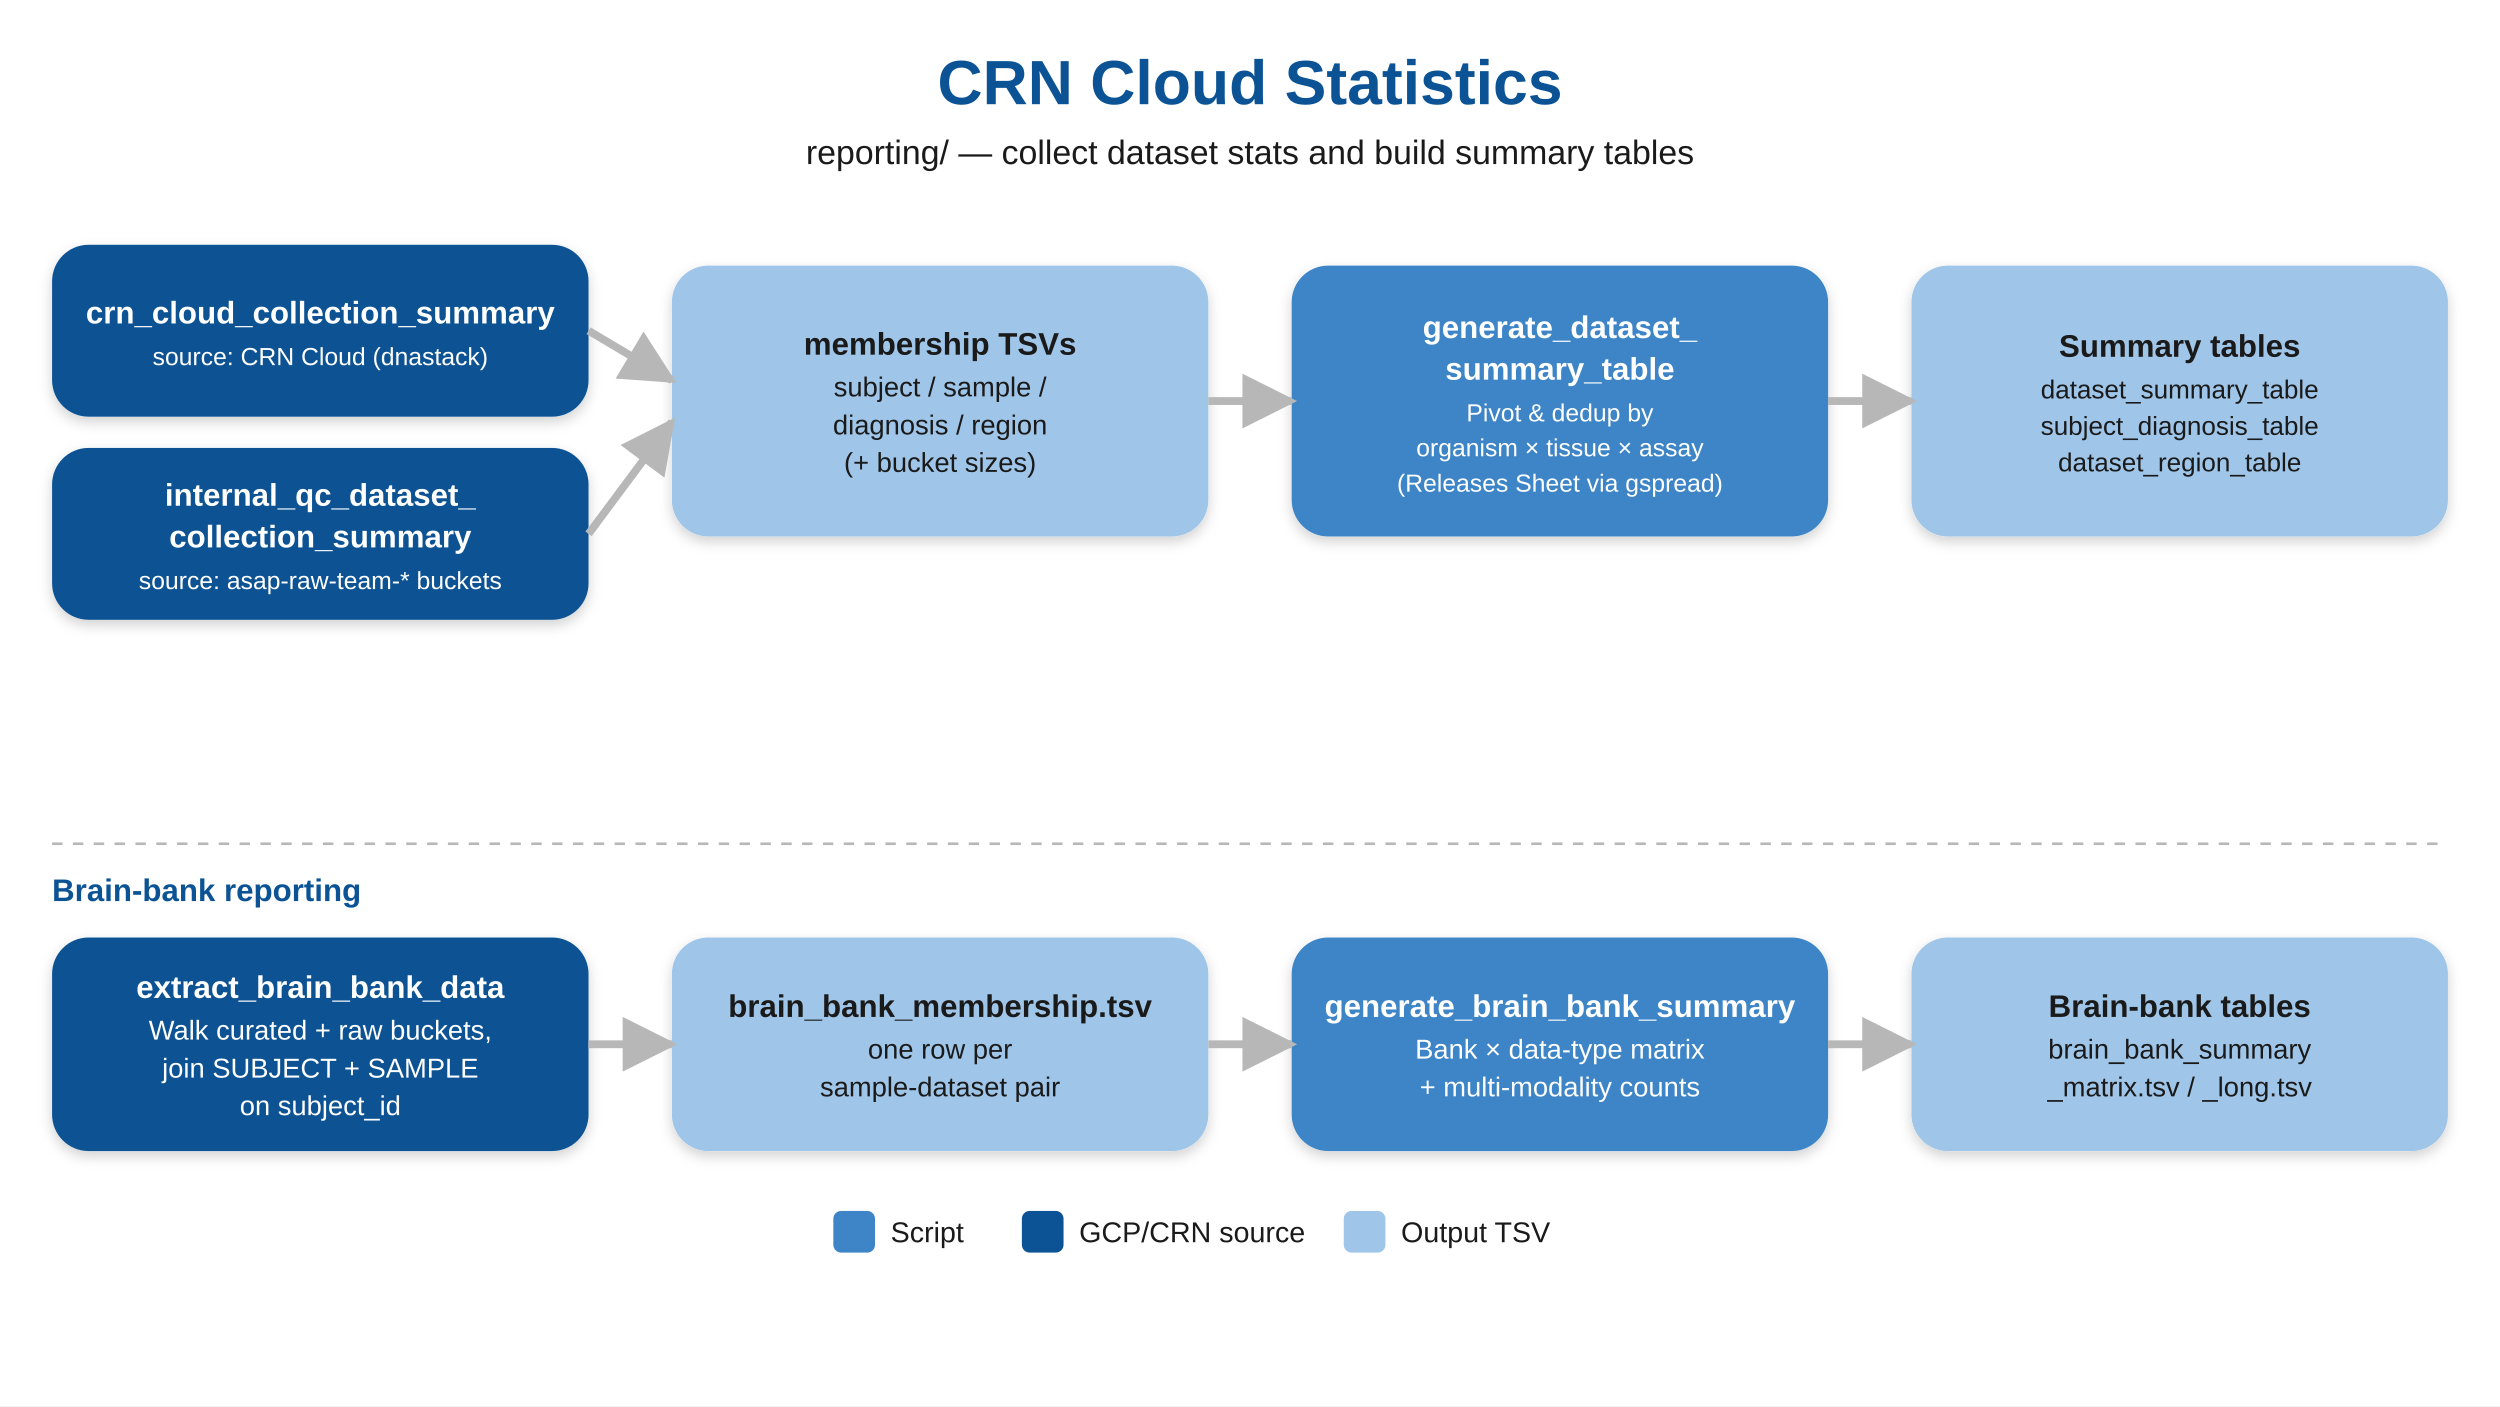
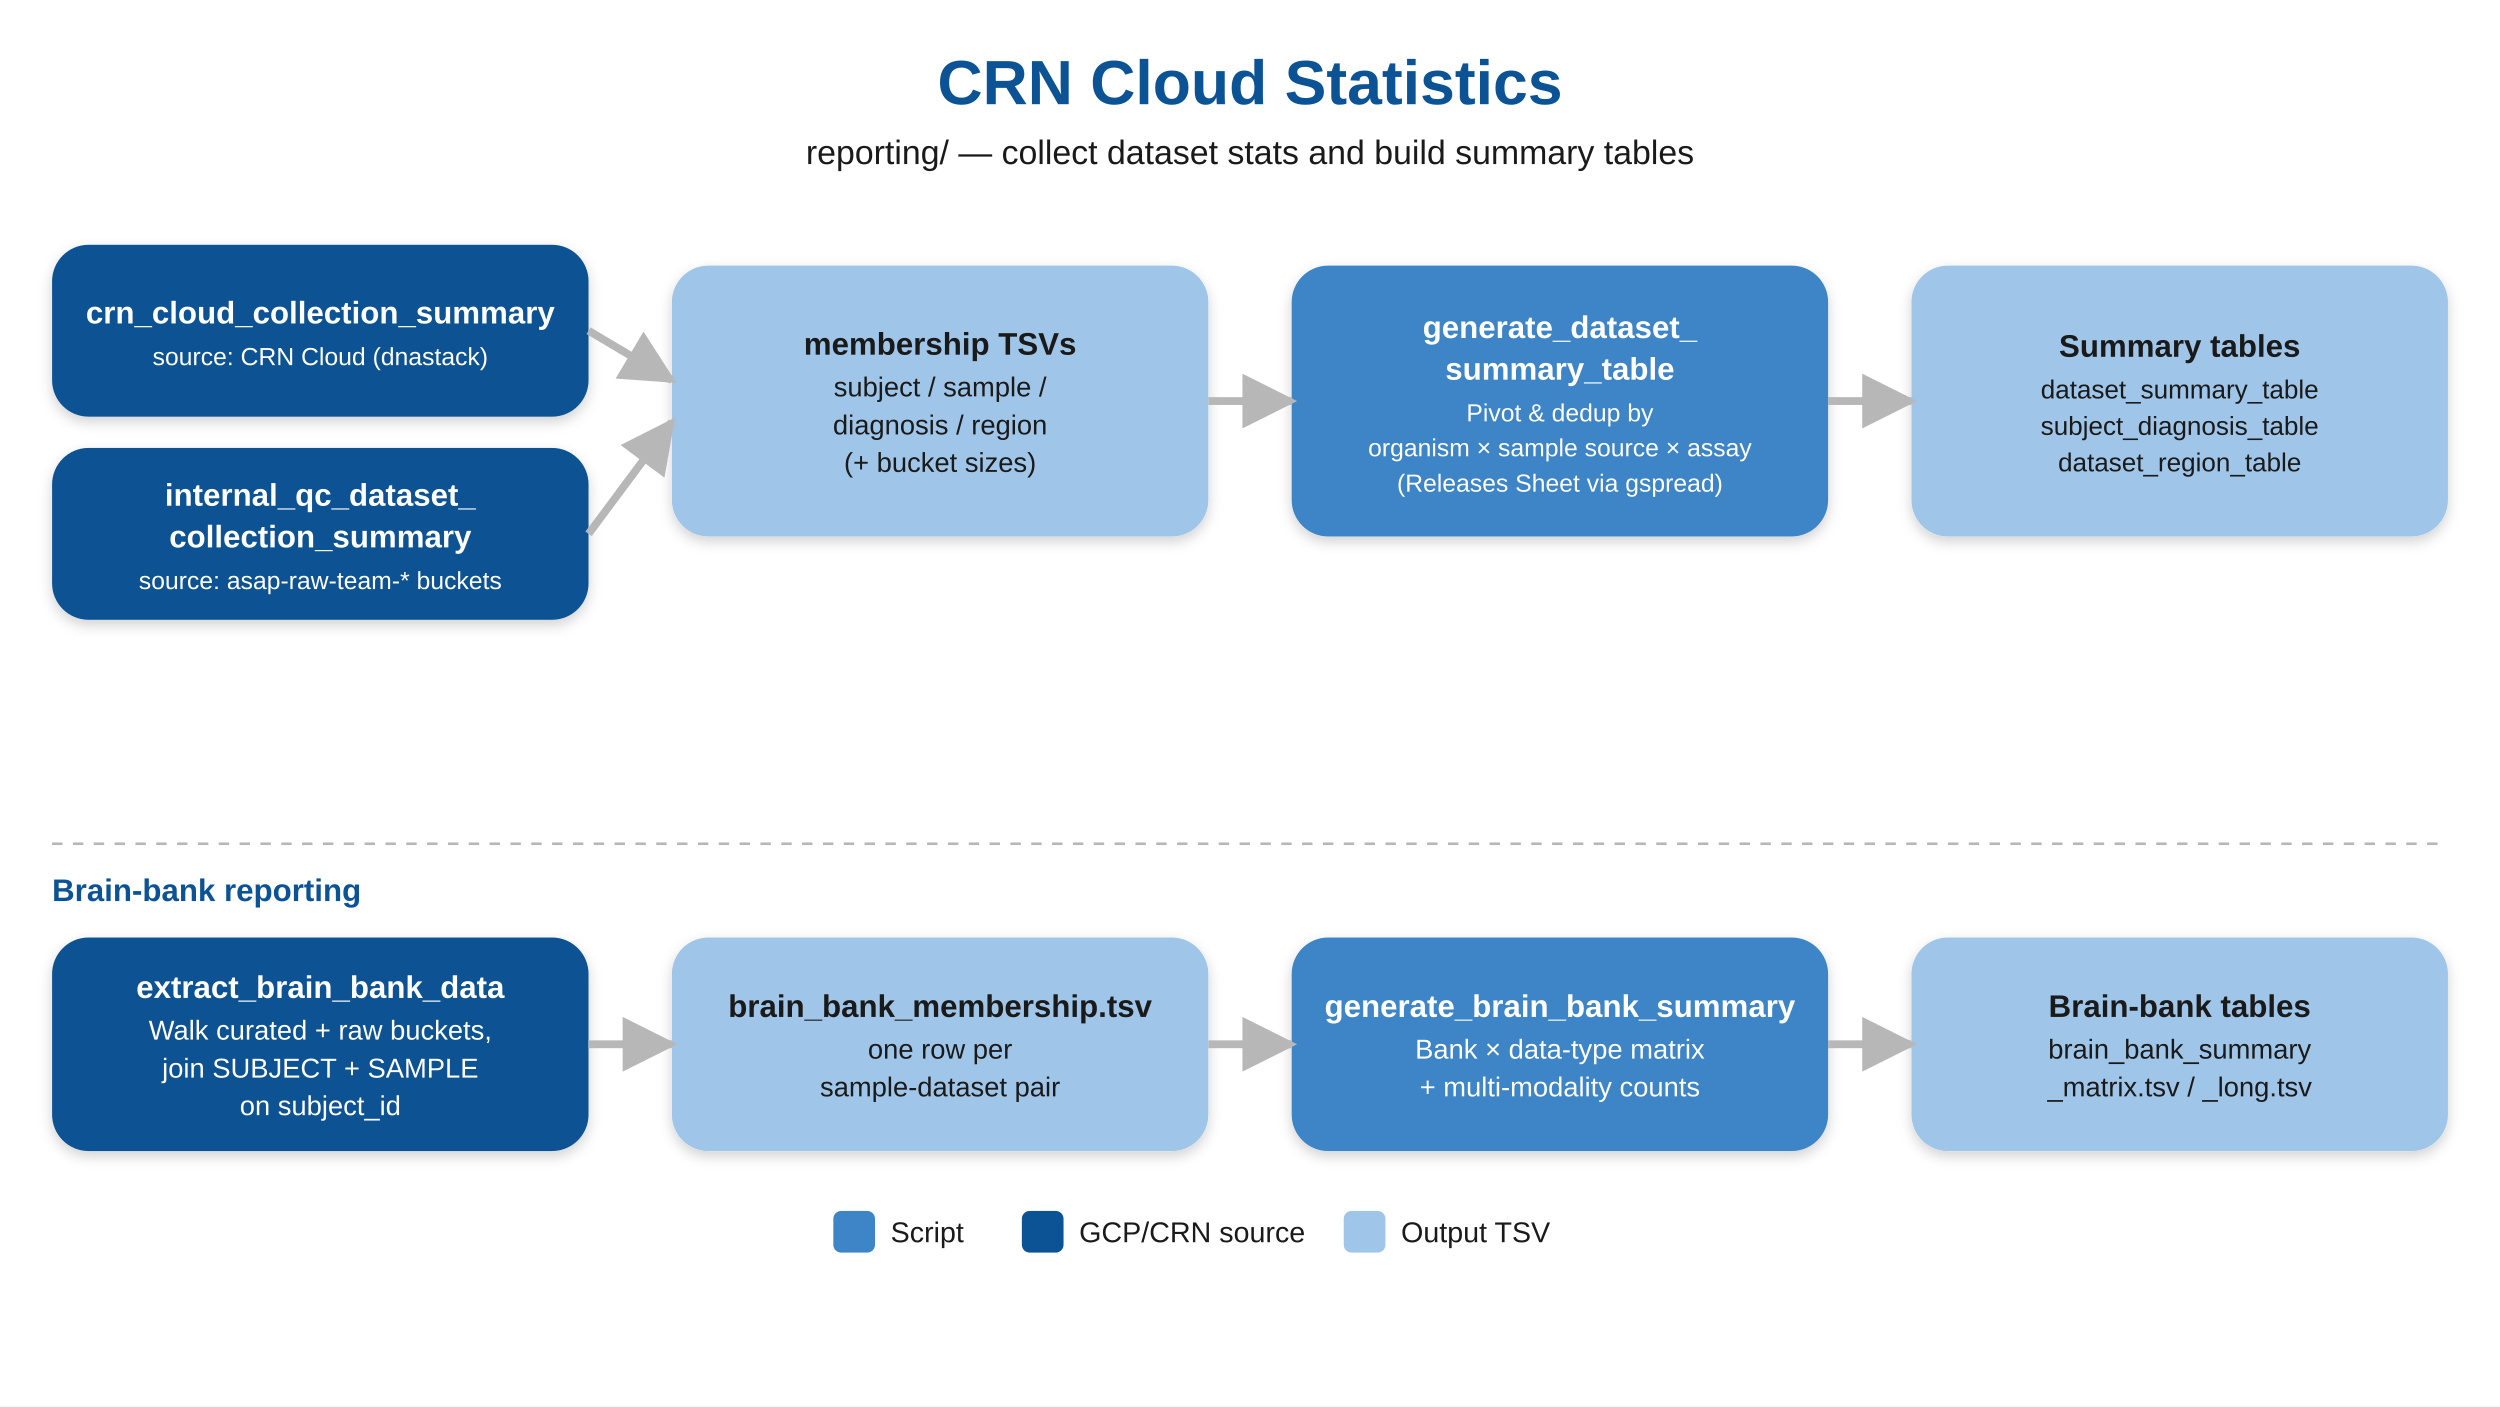
<svg xmlns="http://www.w3.org/2000/svg" version="1.1" viewBox="0.0 0.0 960.0 540.0" fill="none">
  <defs>
    <marker id="arrow" viewBox="0 0 10 10" refX="9" refY="5" markerWidth="7" markerHeight="7" orient="auto">
      <path d="M0 0 L10 5 L0 10 z" fill="#b7b7b7" />
    </marker>
    <filter id="sh" x="-20%" y="-20%" width="140%" height="140%">
      <feDropShadow dx="0" dy="2" stdDeviation="2.5" flood-color="#000000" flood-opacity="0.18" />
    </filter>
  </defs>
  <rect x="0" y="0" width="960" height="540" fill="#ffffff" />
  <text x="480" y="40" text-anchor="middle" font-family="Arial, Helvetica, sans-serif" font-size="24" font-weight="700" fill="#0b5394">CRN Cloud Statistics</text>
  <text x="480" y="63" text-anchor="middle" font-family="Arial, Helvetica, sans-serif" font-size="13" fill="#1a1a1a">reporting/ — collect dataset stats and build summary tables</text>
  <rect x="20" y="94" width="206" height="66" rx="14" ry="14" fill="#0b5394" filter="url(#sh)" />
  <text x="123.0" y="124.2" text-anchor="middle" font-family="Arial, Helvetica, sans-serif" font-size="12" font-weight="700" fill="#ffffff">crn_cloud_collection_summary</text>
  <text x="123.0" y="140.2" text-anchor="middle" font-family="Arial, Helvetica, sans-serif" font-size="9.5" font-weight="400" fill="#ffffff">source: CRN Cloud (dnastack)</text>
  <rect x="20" y="172" width="206" height="66" rx="14" ry="14" fill="#0b5394" filter="url(#sh)" />
  <text x="123.0" y="194.2" text-anchor="middle" font-family="Arial, Helvetica, sans-serif" font-size="12" font-weight="700" fill="#ffffff">internal_qc_dataset_</text>
  <text x="123.0" y="210.2" text-anchor="middle" font-family="Arial, Helvetica, sans-serif" font-size="12" font-weight="700" fill="#ffffff">collection_summary</text>
  <text x="123.0" y="226.2" text-anchor="middle" font-family="Arial, Helvetica, sans-serif" font-size="9.5" font-weight="400" fill="#ffffff">source: asap-raw-team-* buckets</text>
  <rect x="258" y="102" width="206" height="104" rx="14" ry="14" fill="#9fc5e8" filter="url(#sh)" />
  <text x="361.0" y="136.2" text-anchor="middle" font-family="Arial, Helvetica, sans-serif" font-size="12" font-weight="700" fill="#1a1a1a">membership TSVs</text>
  <text x="361.0" y="152.2" text-anchor="middle" font-family="Arial, Helvetica, sans-serif" font-size="10.5" font-weight="400" fill="#1a1a1a">subject / sample /</text>
  <text x="361.0" y="166.8" text-anchor="middle" font-family="Arial, Helvetica, sans-serif" font-size="10.5" font-weight="400" fill="#1a1a1a">diagnosis / region</text>
  <text x="361.0" y="181.2" text-anchor="middle" font-family="Arial, Helvetica, sans-serif" font-size="10.5" font-weight="400" fill="#1a1a1a">(+ bucket sizes)</text>
  <rect x="496" y="102" width="206" height="104" rx="14" ry="14" fill="#3d85c6" filter="url(#sh)" />
  <text x="599.0" y="129.8" text-anchor="middle" font-family="Arial, Helvetica, sans-serif" font-size="12" font-weight="700" fill="#ffffff">generate_dataset_</text>
  <text x="599.0" y="145.8" text-anchor="middle" font-family="Arial, Helvetica, sans-serif" font-size="12" font-weight="700" fill="#ffffff">summary_table</text>
  <text x="599.0" y="161.8" text-anchor="middle" font-family="Arial, Helvetica, sans-serif" font-size="9.5" font-weight="400" fill="#ffffff">Pivot &amp; dedup by</text>
-   <text x="599.0" y="175.2" text-anchor="middle" font-family="Arial, Helvetica, sans-serif" font-size="9.5" font-weight="400" fill="#ffffff">organism × tissue × assay</text>
+   <text x="599.0" y="175.2" text-anchor="middle" font-family="Arial, Helvetica, sans-serif" font-size="9.5" font-weight="400" fill="#ffffff">organism × sample source × assay</text>
  <text x="599.0" y="188.8" text-anchor="middle" font-family="Arial, Helvetica, sans-serif" font-size="9.5" font-weight="400" fill="#ffffff">(Releases Sheet via gspread)</text>
  <rect x="734" y="102" width="206" height="104" rx="14" ry="14" fill="#9fc5e8" filter="url(#sh)" />
  <text x="837.0" y="137.0" text-anchor="middle" font-family="Arial, Helvetica, sans-serif" font-size="12" font-weight="700" fill="#1a1a1a">Summary tables</text>
  <text x="837.0" y="153.0" text-anchor="middle" font-family="Arial, Helvetica, sans-serif" font-size="10" font-weight="400" fill="#1a1a1a">dataset_summary_table</text>
  <text x="837.0" y="167.0" text-anchor="middle" font-family="Arial, Helvetica, sans-serif" font-size="10" font-weight="400" fill="#1a1a1a">subject_diagnosis_table</text>
  <text x="837.0" y="181.0" text-anchor="middle" font-family="Arial, Helvetica, sans-serif" font-size="10" font-weight="400" fill="#1a1a1a">dataset_region_table</text>
  <path d="M226 127.0 L258 146.0" stroke="#b7b7b7" stroke-width="3" marker-end="url(#arrow)" />
  <path d="M226 205.0 L258 162.0" stroke="#b7b7b7" stroke-width="3" marker-end="url(#arrow)" />
  <path d="M464 154.0 L496 154.0" stroke="#b7b7b7" stroke-width="3" marker-end="url(#arrow)" />
  <path d="M702 154.0 L734 154.0" stroke="#b7b7b7" stroke-width="3" marker-end="url(#arrow)" />
  <line x1="20" y1="324" x2="940" y2="324" stroke="#b7b7b7" stroke-width="1" stroke-dasharray="4 4" />
  <text x="20" y="346" font-family="Arial, Helvetica, sans-serif" font-size="12" font-weight="700" fill="#0b5394">Brain-bank reporting</text>
  <rect x="20" y="360" width="206" height="82" rx="14" ry="14" fill="#0b5394" filter="url(#sh)" />
  <text x="123.0" y="383.2" text-anchor="middle" font-family="Arial, Helvetica, sans-serif" font-size="12" font-weight="700" fill="#ffffff">extract_brain_bank_data</text>
  <text x="123.0" y="399.2" text-anchor="middle" font-family="Arial, Helvetica, sans-serif" font-size="10.5" font-weight="400" fill="#ffffff">Walk curated + raw buckets,</text>
  <text x="123.0" y="413.8" text-anchor="middle" font-family="Arial, Helvetica, sans-serif" font-size="10.5" font-weight="400" fill="#ffffff">join SUBJECT + SAMPLE</text>
  <text x="123.0" y="428.2" text-anchor="middle" font-family="Arial, Helvetica, sans-serif" font-size="10.5" font-weight="400" fill="#ffffff">on subject_id</text>
  <rect x="258" y="360" width="206" height="82" rx="14" ry="14" fill="#9fc5e8" filter="url(#sh)" />
  <text x="361.0" y="390.5" text-anchor="middle" font-family="Arial, Helvetica, sans-serif" font-size="12" font-weight="700" fill="#1a1a1a">brain_bank_membership.tsv</text>
  <text x="361.0" y="406.5" text-anchor="middle" font-family="Arial, Helvetica, sans-serif" font-size="10.5" font-weight="400" fill="#1a1a1a">one row per</text>
  <text x="361.0" y="421.0" text-anchor="middle" font-family="Arial, Helvetica, sans-serif" font-size="10.5" font-weight="400" fill="#1a1a1a">sample-dataset pair</text>
  <rect x="496" y="360" width="206" height="82" rx="14" ry="14" fill="#3d85c6" filter="url(#sh)" />
  <text x="599.0" y="390.5" text-anchor="middle" font-family="Arial, Helvetica, sans-serif" font-size="12" font-weight="700" fill="#ffffff">generate_brain_bank_summary</text>
  <text x="599.0" y="406.5" text-anchor="middle" font-family="Arial, Helvetica, sans-serif" font-size="10.5" font-weight="400" fill="#ffffff">Bank × data-type matrix</text>
  <text x="599.0" y="421.0" text-anchor="middle" font-family="Arial, Helvetica, sans-serif" font-size="10.5" font-weight="400" fill="#ffffff">+ multi-modality counts</text>
  <rect x="734" y="360" width="206" height="82" rx="14" ry="14" fill="#9fc5e8" filter="url(#sh)" />
  <text x="837.0" y="390.5" text-anchor="middle" font-family="Arial, Helvetica, sans-serif" font-size="12" font-weight="700" fill="#1a1a1a">Brain-bank tables</text>
  <text x="837.0" y="406.5" text-anchor="middle" font-family="Arial, Helvetica, sans-serif" font-size="10.5" font-weight="400" fill="#1a1a1a">brain_bank_summary</text>
  <text x="837.0" y="421.0" text-anchor="middle" font-family="Arial, Helvetica, sans-serif" font-size="10.5" font-weight="400" fill="#1a1a1a">_matrix.tsv / _long.tsv</text>
  <path d="M226 401.0 L258 401.0" stroke="#b7b7b7" stroke-width="3" marker-end="url(#arrow)" />
  <path d="M464 401.0 L496 401.0" stroke="#b7b7b7" stroke-width="3" marker-end="url(#arrow)" />
  <path d="M702 401.0 L734 401.0" stroke="#b7b7b7" stroke-width="3" marker-end="url(#arrow)" />
  <rect x="320" y="465" width="16" height="16" rx="3" fill="#3d85c6" />
  <text x="342" y="477" font-family="Arial, Helvetica, sans-serif" font-size="11" fill="#1a1a1a">Script</text>
  <rect x="392.4" y="465" width="16" height="16" rx="3" fill="#0b5394" />
  <text x="414.4" y="477" font-family="Arial, Helvetica, sans-serif" font-size="11" fill="#1a1a1a">GCP/CRN source</text>
  <rect x="516.0" y="465" width="16" height="16" rx="3" fill="#9fc5e8" />
  <text x="538.0" y="477" font-family="Arial, Helvetica, sans-serif" font-size="11" fill="#1a1a1a">Output TSV</text>
</svg>
